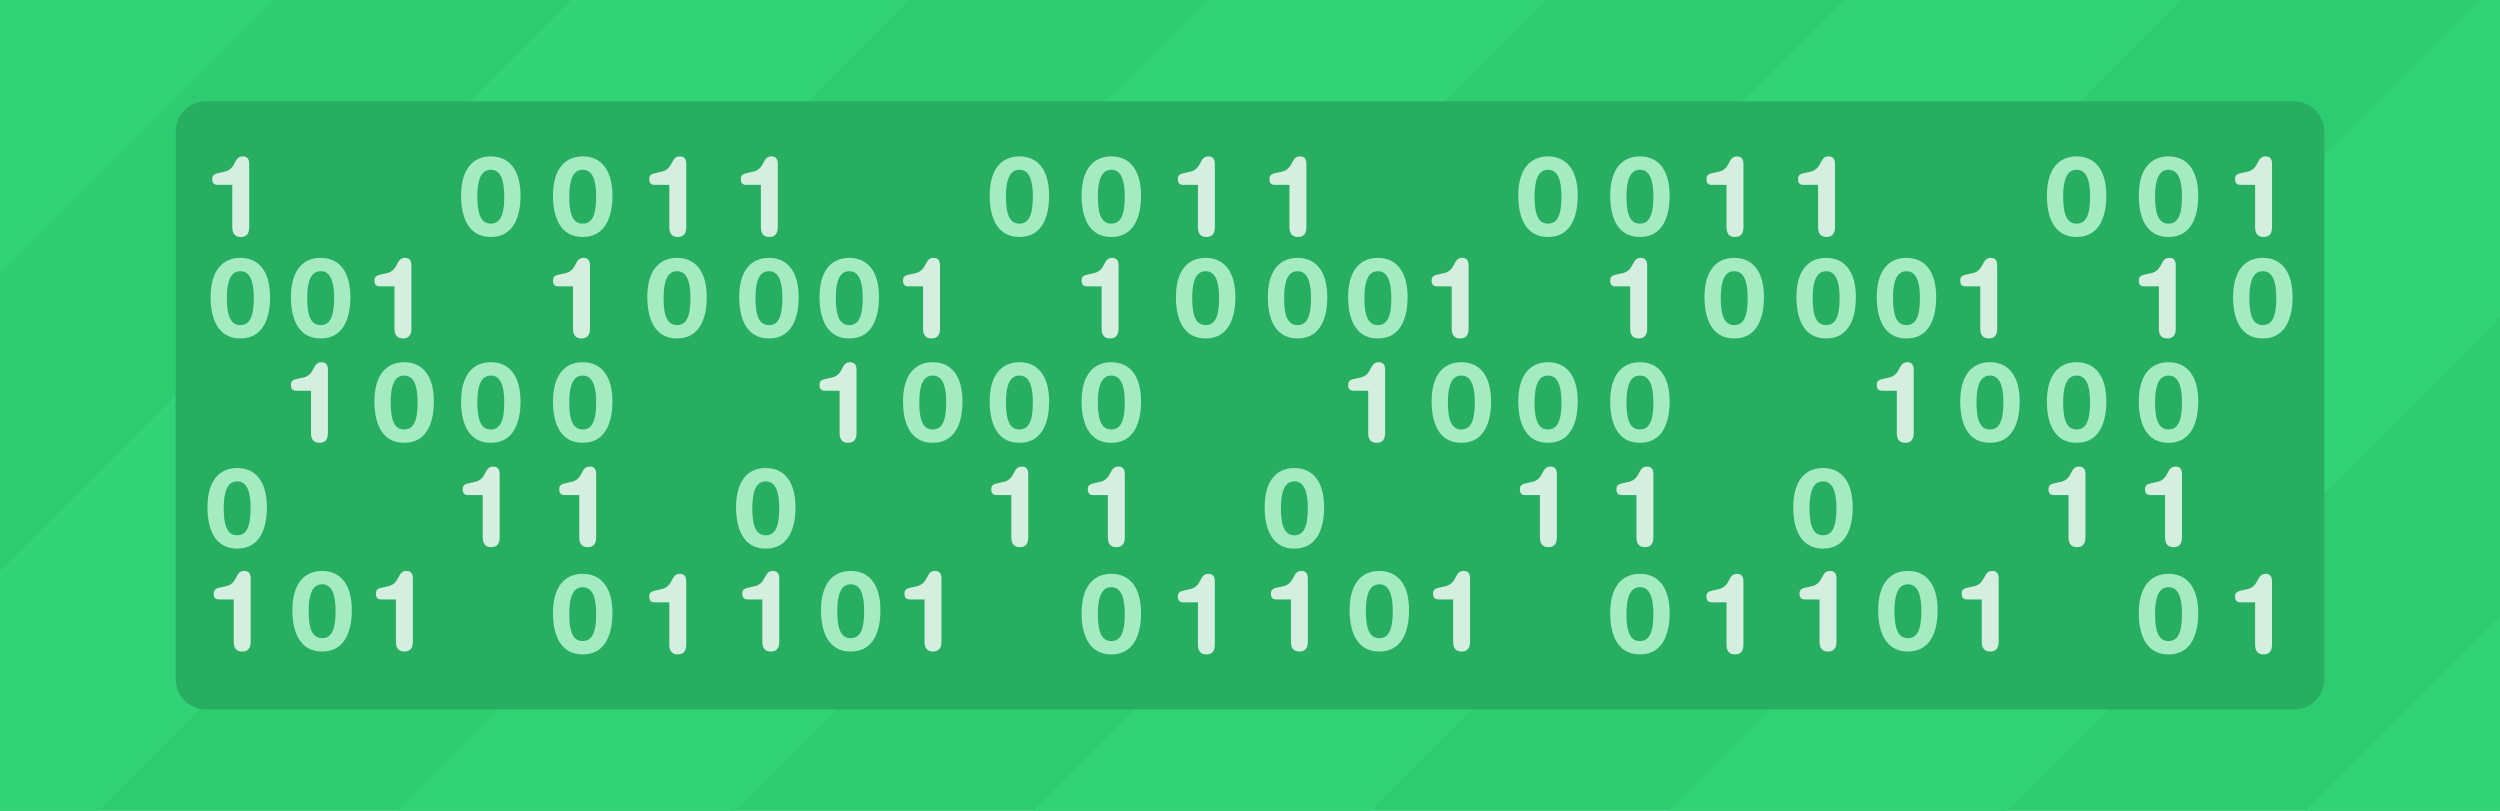
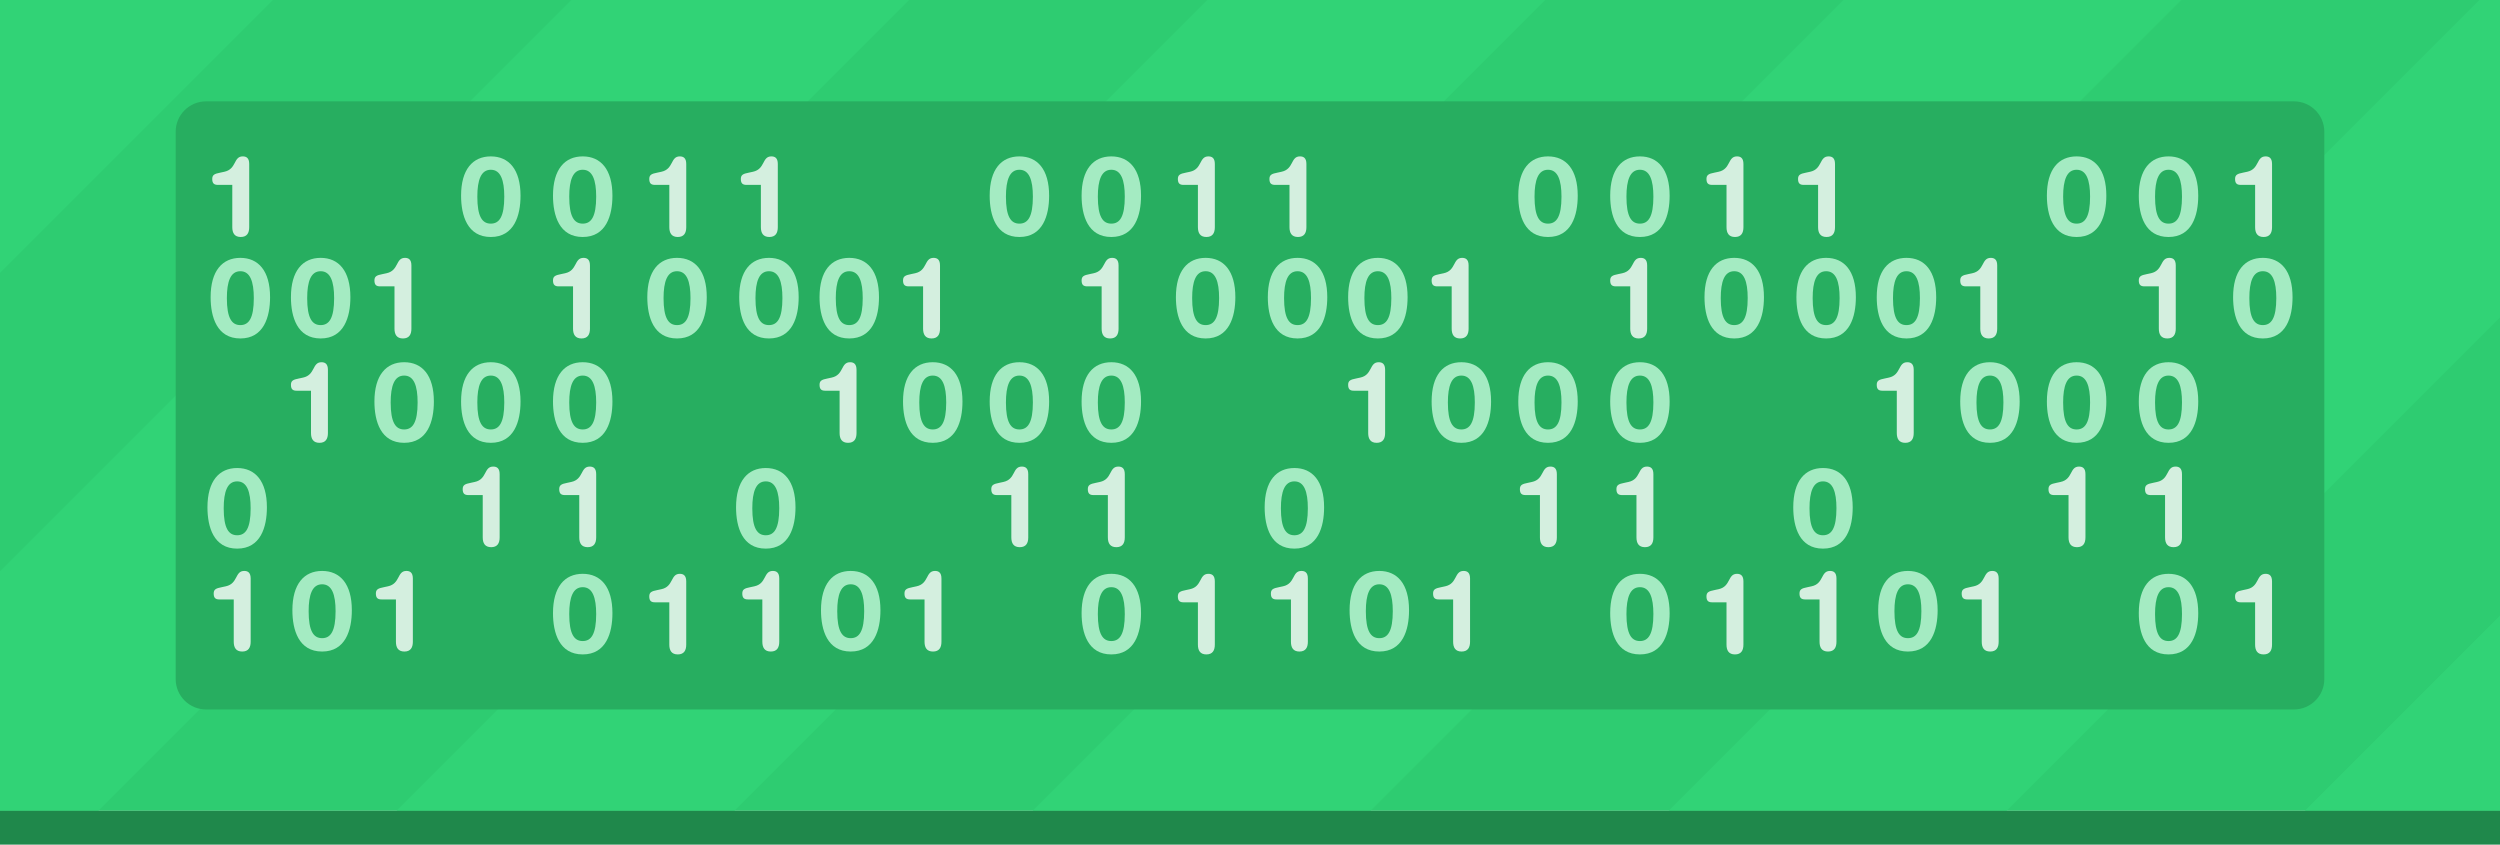
- <svg xmlns="http://www.w3.org/2000/svg" width="370" height="120" id="svg2" version="1.1">
+ <svg xmlns="http://www.w3.org/2000/svg" width="370" height="125" id="svg2" version="1.1">
  <defs id="defs78" />
-   <rect width="370" height="120" id="rect4" x="0" y="0" style="fill:#2ecc71;fill-opacity:1" />
-   <path style="opacity:1;fill:#31d376;fill-opacity:1;enable-background:new" d="M 134.543,1.1e-6 84.543,-2.9e-6 -35.457,120 l 50,0 z" id="polygon6-2" />
-   <path style="opacity:1;fill:#31d376;fill-opacity:1;enable-background:new" d="m 416.965,1e-6 -50,-4e-6 -120,120 50,0 z" id="polygon6-2-5" />
-   <path style="opacity:1;fill:#31d376;fill-opacity:1;enable-background:new" d="m 322.824,7.05e-6 -50,-4e-6 -120,120 50,0 z" id="polygon6-2-5-8" />
-   <path style="opacity:1;fill:#31d376;fill-opacity:1;enable-background:new" d="m 228.684,2.1e-6 -50,-4e-6 L 58.684,120 l 50,0 z" id="polygon6-2-5-2" />
-   <path style="opacity:1;fill:#31d376;fill-opacity:1;enable-background:new" d="m 40.403,6.2e-6 -50,-4e-6 L -129.597,120 l 50,0 z" id="polygon6-2-5-2-7" />
-   <path style="opacity:1;fill:#31d376;fill-opacity:1;enable-background:new" d="m 511.105,4e-6 -50,-4e-6 -120,120 50,0 z" id="polygon6-2-5-2-0" />
+   <rect width="370" height="120" id="rect4" x="0" y="-2.3841864e-08" style="fill:#2ecc71;fill-opacity:1" />
+   <g id="g3949" transform="translate(0,-5)">
+     <path id="polygon6-2" d="m 134.543,5 -50,-4e-6 L -35.457,125 l 50,0 z" style="fill:#31d376;fill-opacity:1;enable-background:new" />
+     <path id="polygon6-2-5" d="m 416.965,5 -50,-4e-6 -120,120 50,0 z" style="fill:#31d376;fill-opacity:1;enable-background:new" />
+     <path id="polygon6-2-5-8" d="m 322.824,5 -50,-4e-6 -120,120 50,0 z" style="fill:#31d376;fill-opacity:1;enable-background:new" />
+     <path id="polygon6-2-5-2" d="m 228.684,5 -50,-4e-6 L 58.684,125 l 50,0 z" style="fill:#31d376;fill-opacity:1;enable-background:new" />
+     <path id="polygon6-2-5-2-7" d="m 40.403,5 -50,-4e-6 L -129.597,125 l 50,0 z" style="fill:#31d376;fill-opacity:1;enable-background:new" />
+     <path id="polygon6-2-5-2-0" d="m 511.105,5 -50,-4e-6 -120,120 50,0 z" style="fill:#31d376;fill-opacity:1;enable-background:new" />
+   </g>
  <path d="m 344,100.5 c 0,2.485 -2.015,4.5 -4.5,4.5 l -309,0 c -2.484,0 -4.5,-2.015 -4.5,-4.5 l 0,-81 C 26,17.015 28.015,15 30.5,15 L 339.5,15 c 2.485,0 4.5,2.015 4.5,4.5 z" id="path8" style="fill:#27ae60;fill-opacity:1" />
  <g id="g3975" style="fill:#a4ebc2;fill-opacity:1">
    <path style="fill:#a4ebc2;fill-opacity:1" id="path26-2" d="m 113.804,38.163 c 2.669,0 4.399,1.928 4.399,5.816 0,2.916 -0.923,6.113 -4.399,6.113 -3.476,0 -4.399,-3.196 -4.399,-6.113 0,-3.888 1.73,-5.816 4.399,-5.816 z m 0,9.952 c 1.269,0 1.993,-1.038 1.993,-3.987 0,-2.472 -0.544,-3.987 -1.993,-3.987 -1.45,0 -1.994,1.516 -1.994,3.987 3.4e-4,2.949 0.725,3.987 1.994,3.987 z" />
    <path style="fill:#a4ebc2;fill-opacity:1" id="path28-8" d="m 125.691,38.163 c 2.669,0 4.399,1.928 4.399,5.816 0,2.916 -0.923,6.113 -4.399,6.113 -3.476,0 -4.399,-3.196 -4.399,-6.113 0,-3.888 1.73,-5.816 4.399,-5.816 z m 0,9.952 c 1.269,0 1.993,-1.038 1.993,-3.987 0,-2.472 -0.544,-3.987 -1.993,-3.987 -1.45,0 -1.994,1.516 -1.994,3.987 3.5e-4,2.949 0.725,3.987 1.994,3.987 z" />
    <path style="fill:#a4ebc2;fill-opacity:1" id="path30-6" d="m 138.047,53.608 c 2.669,0 4.399,1.928 4.399,5.816 0,2.916 -0.923,6.113 -4.399,6.113 -3.476,0 -4.399,-3.196 -4.399,-6.113 0,-3.888 1.73,-5.816 4.399,-5.816 z m 0,9.952 c 1.269,0 1.993,-1.038 1.993,-3.988 0,-2.472 -0.544,-3.987 -1.993,-3.987 -1.45,0 -1.994,1.516 -1.994,3.987 3.5e-4,2.949 0.725,3.988 1.994,3.988 z" />
    <path style="fill:#a4ebc2;fill-opacity:1" id="path32-7" d="m 150.872,53.608 c 2.669,0 4.399,1.928 4.399,5.816 0,2.916 -0.923,6.113 -4.399,6.113 -3.476,0 -4.399,-3.196 -4.399,-6.113 -6.9e-4,-3.888 1.729,-5.816 4.399,-5.816 z m 0,9.952 c 1.268,0 1.994,-1.038 1.994,-3.988 0,-2.472 -0.544,-3.987 -1.994,-3.987 -1.45,0 -1.994,1.516 -1.994,3.987 0,2.949 0.725,3.988 1.994,3.988 z" />
    <path style="fill:#a4ebc2;fill-opacity:1" id="path34-1" d="m 164.475,23.146 c 2.668,0 4.398,1.928 4.398,5.816 0,2.916 -0.923,6.113 -4.398,6.113 -3.476,0 -4.399,-3.196 -4.399,-6.113 0,-3.888 1.73,-5.816 4.399,-5.816 z m 0,9.952 c 1.268,0 1.993,-1.038 1.993,-3.988 0,-2.472 -0.544,-3.987 -1.993,-3.987 -1.45,0 -1.994,1.516 -1.994,3.987 6.9e-4,2.949 0.725,3.988 1.994,3.988 z" />
    <path style="fill:#a4ebc2;fill-opacity:1" id="path36-4" d="m 150.872,23.146 c 2.669,0 4.399,1.928 4.399,5.816 0,2.916 -0.923,6.113 -4.399,6.113 -3.476,0 -4.399,-3.196 -4.399,-6.113 -6.9e-4,-3.888 1.729,-5.816 4.399,-5.816 z m 0,9.952 c 1.268,0 1.994,-1.038 1.994,-3.987 0,-2.472 -0.544,-3.987 -1.994,-3.987 -1.45,0 -1.994,1.516 -1.994,3.987 0,2.949 0.725,3.987 1.994,3.987 z" />
    <path style="fill:#a4ebc2;fill-opacity:1" id="path38-1" d="m 125.906,84.498 c 2.669,0 4.399,1.928 4.399,5.816 0,2.916 -0.923,6.113 -4.399,6.113 -3.476,0 -4.399,-3.196 -4.399,-6.113 -3.4e-4,-3.888 1.73,-5.816 4.399,-5.816 z m 0,9.951 c 1.269,0 1.993,-1.037 1.993,-3.987 0,-2.471 -0.544,-3.987 -1.993,-3.987 -1.45,0 -1.994,1.516 -1.994,3.987 0,2.95 0.725,3.987 1.994,3.987 z" />
    <path style="fill:#a4ebc2;fill-opacity:1" id="path40-9" d="m 164.475,84.925 c 2.668,0 4.398,1.928 4.398,5.816 0,2.916 -0.923,6.113 -4.398,6.113 -3.476,0 -4.399,-3.196 -4.399,-6.113 0,-3.888 1.73,-5.816 4.399,-5.816 z m 0,9.951 c 1.268,0 1.993,-1.038 1.993,-3.987 0,-2.471 -0.544,-3.987 -1.993,-3.987 -1.45,0 -1.994,1.516 -1.994,3.987 6.9e-4,2.95 0.725,3.987 1.994,3.987 z" />
    <path style="fill:#a4ebc2;fill-opacity:1" id="path42-4" d="m 113.335,69.267 c 2.669,0 4.399,1.928 4.399,5.816 0,2.916 -0.923,6.113 -4.399,6.113 -3.476,0 -4.399,-3.197 -4.399,-6.113 0,-3.888 1.73,-5.816 4.399,-5.816 z m 0,9.951 c 1.269,0 1.993,-1.037 1.993,-3.987 0,-2.471 -0.544,-3.987 -1.993,-3.987 -1.45,0 -1.994,1.516 -1.994,3.987 3.4e-4,2.95 0.725,3.987 1.994,3.987 z" />
    <path style="fill:#a4ebc2;fill-opacity:1" id="path44-3" d="m 164.475,53.608 c 2.668,0 4.398,1.928 4.398,5.816 0,2.916 -0.923,6.113 -4.398,6.113 -3.476,0 -4.399,-3.196 -4.399,-6.113 0,-3.888 1.73,-5.816 4.399,-5.816 z m 0,9.952 c 1.268,0 1.993,-1.038 1.993,-3.987 0,-2.472 -0.544,-3.988 -1.993,-3.988 -1.45,0 -1.994,1.516 -1.994,3.988 6.9e-4,2.949 0.725,3.987 1.994,3.987 z" />
    <path style="fill:#a4ebc2;fill-opacity:1" id="path46-4" d="m 178.433,38.163 c 2.669,0 4.399,1.928 4.399,5.816 0,2.916 -0.923,6.113 -4.399,6.113 -3.476,0 -4.399,-3.196 -4.399,-6.113 0,-3.888 1.73,-5.816 4.399,-5.816 z m 0,9.952 c 1.268,0 1.994,-1.038 1.994,-3.987 0,-2.472 -0.544,-3.988 -1.994,-3.988 -1.45,0 -1.994,1.516 -1.994,3.988 6.9e-4,2.949 0.725,3.987 1.994,3.987 z" />
    <path style="fill:#a4ebc2;fill-opacity:1" id="path26-2-6" d="m 192.037,38.163 c 2.669,0 4.399,1.928 4.399,5.816 0,2.916 -0.923,6.113 -4.399,6.113 -3.476,0 -4.399,-3.196 -4.399,-6.113 0,-3.888 1.73,-5.816 4.399,-5.816 z m 0,9.952 c 1.269,0 1.993,-1.038 1.993,-3.987 0,-2.472 -0.544,-3.987 -1.993,-3.987 -1.45,0 -1.994,1.516 -1.994,3.987 3.4e-4,2.949 0.725,3.987 1.994,3.987 z" />
    <path style="fill:#a4ebc2;fill-opacity:1" id="path28-8-2" d="m 203.924,38.163 c 2.669,0 4.399,1.928 4.399,5.816 0,2.916 -0.923,6.113 -4.399,6.113 -3.476,0 -4.399,-3.196 -4.399,-6.113 0,-3.888 1.73,-5.816 4.399,-5.816 z m 0,9.952 c 1.269,0 1.993,-1.038 1.993,-3.987 0,-2.472 -0.544,-3.987 -1.993,-3.987 -1.45,0 -1.994,1.516 -1.994,3.987 3.5e-4,2.949 0.725,3.987 1.994,3.987 z" />
    <path style="fill:#a4ebc2;fill-opacity:1" id="path30-6-5" d="m 216.28,53.608 c 2.669,0 4.399,1.928 4.399,5.816 0,2.916 -0.923,6.113 -4.399,6.113 -3.476,0 -4.399,-3.196 -4.399,-6.113 0,-3.888 1.73,-5.816 4.399,-5.816 z m 0,9.952 c 1.269,0 1.993,-1.038 1.993,-3.988 0,-2.472 -0.544,-3.987 -1.993,-3.987 -1.45,0 -1.994,1.516 -1.994,3.987 3.5e-4,2.949 0.725,3.988 1.994,3.988 z" />
    <path style="fill:#a4ebc2;fill-opacity:1" id="path32-7-7" d="m 229.105,53.608 c 2.669,0 4.399,1.928 4.399,5.816 0,2.916 -0.923,6.113 -4.399,6.113 -3.476,0 -4.399,-3.196 -4.399,-6.113 -6.9e-4,-3.888 1.729,-5.816 4.399,-5.816 z m 0,9.952 c 1.268,0 1.994,-1.038 1.994,-3.988 0,-2.472 -0.544,-3.987 -1.994,-3.987 -1.45,0 -1.994,1.516 -1.994,3.987 0,2.949 0.725,3.988 1.994,3.988 z" />
    <path style="fill:#a4ebc2;fill-opacity:1" id="path34-1-6" d="m 242.708,23.146 c 2.668,0 4.398,1.928 4.398,5.816 0,2.916 -0.923,6.113 -4.398,6.113 -3.476,0 -4.399,-3.196 -4.399,-6.113 0,-3.888 1.73,-5.816 4.399,-5.816 z m 0,9.952 c 1.268,0 1.993,-1.038 1.993,-3.988 0,-2.472 -0.544,-3.987 -1.993,-3.987 -1.45,0 -1.994,1.516 -1.994,3.987 6.9e-4,2.949 0.725,3.988 1.994,3.988 z" />
    <path style="fill:#a4ebc2;fill-opacity:1" id="path36-4-0" d="m 229.105,23.146 c 2.669,0 4.399,1.928 4.399,5.816 0,2.916 -0.923,6.113 -4.399,6.113 -3.476,0 -4.399,-3.196 -4.399,-6.113 -6.9e-4,-3.888 1.729,-5.816 4.399,-5.816 z m 0,9.952 c 1.268,0 1.994,-1.038 1.994,-3.987 0,-2.472 -0.544,-3.987 -1.994,-3.987 -1.45,0 -1.994,1.516 -1.994,3.987 0,2.949 0.725,3.987 1.994,3.987 z" />
    <path style="fill:#a4ebc2;fill-opacity:1" id="path38-1-4" d="m 204.139,84.498 c 2.669,0 4.399,1.928 4.399,5.816 0,2.916 -0.923,6.113 -4.399,6.113 -3.476,0 -4.399,-3.196 -4.399,-6.113 -3.4e-4,-3.888 1.73,-5.816 4.399,-5.816 z m 0,9.951 c 1.269,0 1.993,-1.037 1.993,-3.987 0,-2.471 -0.544,-3.987 -1.993,-3.987 -1.45,0 -1.994,1.516 -1.994,3.987 0,2.95 0.725,3.987 1.994,3.987 z" />
    <path style="fill:#a4ebc2;fill-opacity:1" id="path40-9-0" d="m 242.708,84.925 c 2.668,0 4.398,1.928 4.398,5.816 0,2.916 -0.923,6.113 -4.398,6.113 -3.476,0 -4.399,-3.196 -4.399,-6.113 0,-3.888 1.73,-5.816 4.399,-5.816 z m 0,9.951 c 1.268,0 1.993,-1.038 1.993,-3.987 0,-2.471 -0.544,-3.987 -1.993,-3.987 -1.45,0 -1.994,1.516 -1.994,3.987 6.9e-4,2.95 0.725,3.987 1.994,3.987 z" />
    <path style="fill:#a4ebc2;fill-opacity:1" id="path42-4-1" d="m 191.568,69.267 c 2.669,0 4.399,1.928 4.399,5.816 0,2.916 -0.923,6.113 -4.399,6.113 -3.476,0 -4.399,-3.197 -4.399,-6.113 0,-3.888 1.73,-5.816 4.399,-5.816 z m 0,9.951 c 1.269,0 1.993,-1.037 1.993,-3.987 0,-2.471 -0.544,-3.987 -1.993,-3.987 -1.45,0 -1.994,1.516 -1.994,3.987 3.4e-4,2.95 0.725,3.987 1.994,3.987 z" />
    <path style="fill:#a4ebc2;fill-opacity:1" id="path44-3-7" d="m 242.708,53.608 c 2.668,0 4.398,1.928 4.398,5.816 0,2.916 -0.923,6.113 -4.398,6.113 -3.476,0 -4.399,-3.196 -4.399,-6.113 0,-3.888 1.73,-5.816 4.399,-5.816 z m 0,9.952 c 1.268,0 1.993,-1.038 1.993,-3.987 0,-2.472 -0.544,-3.988 -1.993,-3.988 -1.45,0 -1.994,1.516 -1.994,3.988 6.9e-4,2.949 0.725,3.987 1.994,3.987 z" />
    <path style="fill:#a4ebc2;fill-opacity:1" id="path46-4-6" d="m 256.665,38.163 c 2.669,0 4.399,1.928 4.399,5.816 0,2.916 -0.923,6.113 -4.399,6.113 -3.476,0 -4.399,-3.196 -4.399,-6.113 0,-3.888 1.73,-5.816 4.399,-5.816 z m 0,9.952 c 1.268,0 1.994,-1.038 1.994,-3.987 0,-2.472 -0.544,-3.988 -1.994,-3.988 -1.45,0 -1.994,1.516 -1.994,3.988 6.9e-4,2.949 0.725,3.987 1.994,3.987 z" />
    <path style="fill:#a4ebc2;fill-opacity:1" id="path26-2-6-3" d="m 270.269,38.163 c 2.669,0 4.399,1.928 4.399,5.816 0,2.916 -0.923,6.113 -4.399,6.113 -3.476,0 -4.399,-3.196 -4.399,-6.113 0,-3.888 1.73,-5.816 4.399,-5.816 z m 0,9.952 c 1.269,0 1.993,-1.038 1.993,-3.987 0,-2.472 -0.544,-3.987 -1.993,-3.987 -1.45,0 -1.994,1.516 -1.994,3.987 3.4e-4,2.949 0.725,3.987 1.994,3.987 z" />
    <path style="fill:#a4ebc2;fill-opacity:1" id="path28-8-2-4" d="m 282.157,38.163 c 2.669,0 4.399,1.928 4.399,5.816 0,2.916 -0.923,6.113 -4.399,6.113 -3.476,0 -4.399,-3.196 -4.399,-6.113 0,-3.888 1.73,-5.816 4.399,-5.816 z m 0,9.952 c 1.269,0 1.993,-1.038 1.993,-3.987 0,-2.472 -0.544,-3.987 -1.993,-3.987 -1.45,0 -1.994,1.516 -1.994,3.987 3.5e-4,2.949 0.725,3.987 1.994,3.987 z" />
    <path style="fill:#a4ebc2;fill-opacity:1" id="path30-6-5-7" d="m 294.512,53.608 c 2.669,0 4.399,1.928 4.399,5.816 0,2.916 -0.923,6.113 -4.399,6.113 -3.476,0 -4.399,-3.196 -4.399,-6.113 0,-3.888 1.73,-5.816 4.399,-5.816 z m 0,9.952 c 1.269,0 1.993,-1.038 1.993,-3.988 0,-2.472 -0.544,-3.987 -1.993,-3.987 -1.45,0 -1.994,1.516 -1.994,3.987 3.5e-4,2.949 0.725,3.988 1.994,3.988 z" />
    <path style="fill:#a4ebc2;fill-opacity:1" id="path32-7-7-3" d="m 307.338,53.608 c 2.669,0 4.399,1.928 4.399,5.816 0,2.916 -0.923,6.113 -4.399,6.113 -3.476,0 -4.399,-3.196 -4.399,-6.113 -6.9e-4,-3.888 1.729,-5.816 4.399,-5.816 z m 0,9.952 c 1.268,0 1.994,-1.038 1.994,-3.988 0,-2.472 -0.544,-3.987 -1.994,-3.987 -1.45,0 -1.994,1.516 -1.994,3.987 0,2.949 0.725,3.988 1.994,3.988 z" />
    <path style="fill:#a4ebc2;fill-opacity:1" id="path34-1-6-2" d="m 320.941,23.146 c 2.668,0 4.398,1.928 4.398,5.816 0,2.916 -0.923,6.113 -4.398,6.113 -3.476,0 -4.399,-3.196 -4.399,-6.113 0,-3.888 1.73,-5.816 4.399,-5.816 z m 0,9.952 c 1.268,0 1.993,-1.038 1.993,-3.988 0,-2.472 -0.544,-3.987 -1.993,-3.987 -1.45,0 -1.994,1.516 -1.994,3.987 6.9e-4,2.949 0.725,3.988 1.994,3.988 z" />
    <path style="fill:#a4ebc2;fill-opacity:1" id="path36-4-0-6" d="m 307.338,23.146 c 2.669,0 4.399,1.928 4.399,5.816 0,2.916 -0.923,6.113 -4.399,6.113 -3.476,0 -4.399,-3.196 -4.399,-6.113 -6.9e-4,-3.888 1.729,-5.816 4.399,-5.816 z m 0,9.952 c 1.268,0 1.994,-1.038 1.994,-3.987 0,-2.472 -0.544,-3.987 -1.994,-3.987 -1.45,0 -1.994,1.516 -1.994,3.987 0,2.949 0.725,3.987 1.994,3.987 z" />
    <path style="fill:#a4ebc2;fill-opacity:1" id="path38-1-4-2" d="m 282.371,84.498 c 2.669,0 4.399,1.928 4.399,5.816 0,2.916 -0.923,6.113 -4.399,6.113 -3.476,0 -4.399,-3.196 -4.399,-6.113 -3.4e-4,-3.888 1.73,-5.816 4.399,-5.816 z m 0,9.951 c 1.269,0 1.993,-1.037 1.993,-3.987 0,-2.471 -0.544,-3.987 -1.993,-3.987 -1.45,0 -1.994,1.516 -1.994,3.987 0,2.95 0.725,3.987 1.994,3.987 z" />
    <path style="fill:#a4ebc2;fill-opacity:1" id="path40-9-0-4" d="m 320.941,84.925 c 2.668,0 4.398,1.928 4.398,5.816 0,2.916 -0.923,6.113 -4.398,6.113 -3.476,0 -4.399,-3.196 -4.399,-6.113 0,-3.888 1.73,-5.816 4.399,-5.816 z m 0,9.951 c 1.268,0 1.993,-1.038 1.993,-3.987 0,-2.471 -0.544,-3.987 -1.993,-3.987 -1.45,0 -1.994,1.516 -1.994,3.987 6.9e-4,2.95 0.725,3.987 1.994,3.987 z" />
    <path style="fill:#a4ebc2;fill-opacity:1" id="path42-4-1-4" d="m 269.801,69.267 c 2.669,0 4.399,1.928 4.399,5.816 0,2.916 -0.923,6.113 -4.399,6.113 -3.476,0 -4.399,-3.197 -4.399,-6.113 0,-3.888 1.73,-5.816 4.399,-5.816 z m 0,9.951 c 1.269,0 1.993,-1.037 1.993,-3.987 0,-2.471 -0.544,-3.987 -1.993,-3.987 -1.45,0 -1.994,1.516 -1.994,3.987 3.4e-4,2.95 0.725,3.987 1.994,3.987 z" />
    <path style="fill:#a4ebc2;fill-opacity:1" id="path44-3-7-8" d="m 320.941,53.608 c 2.668,0 4.398,1.928 4.398,5.816 0,2.916 -0.923,6.113 -4.398,6.113 -3.476,0 -4.399,-3.196 -4.399,-6.113 0,-3.888 1.73,-5.816 4.399,-5.816 z m 0,9.952 c 1.268,0 1.993,-1.038 1.993,-3.987 0,-2.472 -0.544,-3.988 -1.993,-3.988 -1.45,0 -1.994,1.516 -1.994,3.988 6.9e-4,2.949 0.725,3.987 1.994,3.987 z" />
    <path style="fill:#a4ebc2;fill-opacity:1" id="path46-4-6-7" d="m 334.898,38.163 c 2.669,0 4.399,1.928 4.399,5.816 0,2.916 -0.923,6.113 -4.399,6.113 -3.476,0 -4.399,-3.196 -4.399,-6.113 0,-3.888 1.73,-5.816 4.399,-5.816 z m 0,9.952 c 1.268,0 1.994,-1.038 1.994,-3.987 0,-2.472 -0.544,-3.988 -1.994,-3.988 -1.45,0 -1.994,1.516 -1.994,3.988 6.9e-4,2.949 0.725,3.987 1.994,3.987 z" />
    <path style="fill:#a4ebc2;fill-opacity:1" id="path26-2-5" d="m 35.571,38.163 c 2.669,0 4.399,1.928 4.399,5.816 0,2.916 -0.923,6.113 -4.399,6.113 -3.476,0 -4.399,-3.196 -4.399,-6.113 0,-3.888 1.73,-5.816 4.399,-5.816 z m 0,9.952 c 1.269,0 1.993,-1.038 1.993,-3.987 0,-2.472 -0.544,-3.987 -1.993,-3.987 -1.45,0 -1.994,1.516 -1.994,3.987 3.44e-4,2.949 0.725,3.987 1.994,3.987 z" />
    <path style="fill:#a4ebc2;fill-opacity:1" id="path28-8-0" d="m 47.458,38.163 c 2.669,0 4.399,1.928 4.399,5.816 0,2.916 -0.923,6.113 -4.399,6.113 -3.476,0 -4.399,-3.196 -4.399,-6.113 0,-3.888 1.73,-5.816 4.399,-5.816 z m 0,9.952 c 1.269,0 1.993,-1.038 1.993,-3.987 0,-2.472 -0.544,-3.987 -1.993,-3.987 -1.45,0 -1.994,1.516 -1.994,3.987 3.43e-4,2.949 0.725,3.987 1.994,3.987 z" />
    <path style="fill:#a4ebc2;fill-opacity:1" id="path30-6-8" d="m 59.814,53.608 c 2.669,0 4.399,1.928 4.399,5.816 0,2.916 -0.923,6.113 -4.399,6.113 -3.476,0 -4.399,-3.196 -4.399,-6.113 0,-3.888 1.73,-5.816 4.399,-5.816 z m 0,9.952 c 1.269,0 1.993,-1.038 1.993,-3.988 0,-2.472 -0.544,-3.987 -1.993,-3.987 -1.45,0 -1.994,1.516 -1.994,3.987 3.43e-4,2.949 0.725,3.988 1.994,3.988 z" />
    <path style="fill:#a4ebc2;fill-opacity:1" id="path32-7-6" d="m 72.639,53.608 c 2.669,0 4.399,1.928 4.399,5.816 0,2.916 -0.923,6.113 -4.399,6.113 -3.476,0 -4.399,-3.196 -4.399,-6.113 -6.86e-4,-3.888 1.729,-5.816 4.399,-5.816 z m 0,9.952 c 1.268,0 1.994,-1.038 1.994,-3.988 0,-2.472 -0.544,-3.987 -1.994,-3.987 -1.45,0 -1.994,1.516 -1.994,3.987 0,2.949 0.725,3.988 1.994,3.988 z" />
    <path style="fill:#a4ebc2;fill-opacity:1" id="path34-1-0" d="m 86.242,23.146 c 2.668,0 4.398,1.928 4.398,5.816 0,2.916 -0.923,6.113 -4.398,6.113 -3.476,0 -4.399,-3.196 -4.399,-6.113 0,-3.888 1.73,-5.816 4.399,-5.816 z m 0,9.952 c 1.268,0 1.993,-1.038 1.993,-3.988 0,-2.472 -0.544,-3.987 -1.993,-3.987 -1.45,0 -1.994,1.516 -1.994,3.987 6.9e-4,2.949 0.725,3.988 1.994,3.988 z" />
    <path style="fill:#a4ebc2;fill-opacity:1" id="path36-4-4" d="m 72.639,23.146 c 2.669,0 4.399,1.928 4.399,5.816 0,2.916 -0.923,6.113 -4.399,6.113 -3.476,0 -4.399,-3.196 -4.399,-6.113 -6.86e-4,-3.888 1.729,-5.816 4.399,-5.816 z m 0,9.952 c 1.268,0 1.994,-1.038 1.994,-3.987 0,-2.472 -0.544,-3.987 -1.994,-3.987 -1.45,0 -1.994,1.516 -1.994,3.987 0,2.949 0.725,3.987 1.994,3.987 z" />
    <path style="fill:#a4ebc2;fill-opacity:1" id="path38-1-2" d="m 47.673,84.498 c 2.669,0 4.399,1.928 4.399,5.816 0,2.916 -0.923,6.113 -4.399,6.113 -3.476,0 -4.399,-3.196 -4.399,-6.113 -3.44e-4,-3.888 1.73,-5.816 4.399,-5.816 z m 0,9.951 c 1.269,0 1.993,-1.037 1.993,-3.987 0,-2.471 -0.544,-3.987 -1.993,-3.987 -1.45,0 -1.994,1.516 -1.994,3.987 0,2.95 0.725,3.987 1.994,3.987 z" />
    <path style="fill:#a4ebc2;fill-opacity:1" id="path40-9-07" d="m 86.242,84.925 c 2.668,0 4.398,1.928 4.398,5.816 0,2.916 -0.923,6.113 -4.398,6.113 -3.476,0 -4.399,-3.196 -4.399,-6.113 0,-3.888 1.73,-5.816 4.399,-5.816 z m 0,9.951 c 1.268,0 1.993,-1.038 1.993,-3.987 0,-2.471 -0.544,-3.987 -1.993,-3.987 -1.45,0 -1.994,1.516 -1.994,3.987 6.9e-4,2.95 0.725,3.987 1.994,3.987 z" />
    <path style="fill:#a4ebc2;fill-opacity:1" id="path42-4-6" d="m 35.102,69.267 c 2.669,0 4.399,1.928 4.399,5.816 0,2.916 -0.923,6.113 -4.399,6.113 -3.476,0 -4.399,-3.197 -4.399,-6.113 0,-3.888 1.73,-5.816 4.399,-5.816 z m 0,9.951 c 1.269,0 1.993,-1.037 1.993,-3.987 0,-2.471 -0.544,-3.987 -1.993,-3.987 -1.45,0 -1.994,1.516 -1.994,3.987 3.43e-4,2.95 0.725,3.987 1.994,3.987 z" />
    <path style="fill:#a4ebc2;fill-opacity:1" id="path44-3-6" d="m 86.242,53.608 c 2.668,0 4.398,1.928 4.398,5.816 0,2.916 -0.923,6.113 -4.398,6.113 -3.476,0 -4.399,-3.196 -4.399,-6.113 0,-3.888 1.73,-5.816 4.399,-5.816 z m 0,9.952 c 1.268,0 1.993,-1.038 1.993,-3.987 0,-2.472 -0.544,-3.988 -1.993,-3.988 -1.45,0 -1.994,1.516 -1.994,3.988 6.9e-4,2.949 0.725,3.987 1.994,3.987 z" />
    <path style="fill:#a4ebc2;fill-opacity:1" id="path46-4-9" d="m 100.2,38.163 c 2.669,0 4.399,1.928 4.399,5.816 0,2.916 -0.923,6.113 -4.399,6.113 -3.476,0 -4.399,-3.196 -4.399,-6.113 0,-3.888 1.73,-5.816 4.399,-5.816 z m 0,9.952 c 1.268,0 1.994,-1.038 1.994,-3.987 0,-2.472 -0.544,-3.988 -1.994,-3.988 -1.45,0 -1.994,1.516 -1.994,3.988 6.9e-4,2.949 0.725,3.987 1.994,3.987 z" />
  </g>
  <g id="g3933" style="fill:#ffffff;fill-opacity:1">
    <path style="opacity:0.8;fill:#ffffff;fill-opacity:1" id="path10-1" d="m 112.609,27.363 h -2.125 c -0.544,0 -0.84,-0.198 -0.84,-0.873 0,-0.61 0.329,-0.774 1.187,-0.939 l 0.61,-0.132 c 1.829,-0.396 1.318,-2.274 2.718,-2.274 0.527,0 0.956,0.231 0.956,1.12 v 9.359 c 0,0.857 -0.329,1.45 -1.252,1.45 -0.923,0 -1.252,-0.593 -1.252,-1.45 l -3.4e-4,-6.261 z" />
    <path style="opacity:0.8;fill:#ffffff;fill-opacity:1" id="path12-6" d="m 124.258,57.826 h -2.125 c -0.544,0 -0.84,-0.198 -0.84,-0.873 0,-0.609 0.329,-0.774 1.187,-0.939 l 0.61,-0.131 c 1.829,-0.395 1.318,-2.274 2.719,-2.274 0.527,0 0.956,0.231 0.956,1.12 v 9.359 c 0,0.857 -0.329,1.45 -1.252,1.45 -0.923,0 -1.252,-0.593 -1.252,-1.45 v -6.261 h -6.9e-4 z" />
    <path style="opacity:0.8;fill:#ffffff;fill-opacity:1" id="path14-6" d="m 112.824,88.716 h -2.125 c -0.544,0 -0.84,-0.198 -0.84,-0.873 0,-0.609 0.329,-0.774 1.187,-0.939 l 0.61,-0.132 c 1.829,-0.395 1.318,-2.274 2.719,-2.274 0.527,0 0.956,0.231 0.956,1.121 v 9.359 c 0,0.857 -0.329,1.45 -1.252,1.45 -0.923,0 -1.252,-0.593 -1.252,-1.45 v -6.261 h -6.8e-4 z" />
    <path style="opacity:0.8;fill:#ffffff;fill-opacity:1" id="path16-3" d="m 136.614,42.381 h -2.125 c -0.544,0 -0.84,-0.198 -0.84,-0.873 0,-0.609 0.329,-0.774 1.187,-0.939 l 0.61,-0.131 c 1.829,-0.395 1.318,-2.274 2.719,-2.274 0.527,0 0.956,0.231 0.956,1.12 v 9.359 c 0,0.857 -0.33,1.45 -1.252,1.45 -0.923,0 -1.252,-0.593 -1.252,-1.45 v -6.261 h -6.9e-4 z" />
    <path style="opacity:0.8;fill:#ffffff;fill-opacity:1" id="path18-4" d="m 163.042,42.381 h -2.125 c -0.544,0 -0.84,-0.198 -0.84,-0.873 0,-0.609 0.329,-0.774 1.187,-0.939 l 0.609,-0.131 c 1.829,-0.395 1.318,-2.274 2.719,-2.274 0.527,0 0.955,0.231 0.955,1.12 v 9.359 c 0,0.857 -0.329,1.45 -1.252,1.45 -0.923,0 -1.252,-0.593 -1.252,-1.45 v -6.261 h -0.001 z" />
    <path style="opacity:0.8;fill:#ffffff;fill-opacity:1" id="path20-5" d="m 163.964,73.271 h -2.125 c -0.544,0 -0.841,-0.198 -0.841,-0.873 0,-0.609 0.33,-0.774 1.187,-0.939 l 0.609,-0.132 c 1.829,-0.395 1.318,-2.274 2.719,-2.274 0.527,0 0.955,0.231 0.955,1.121 v 9.359 c 0,0.857 -0.329,1.45 -1.252,1.45 -0.923,0 -1.252,-0.593 -1.252,-1.45 l -6.9e-4,-6.262 z" />
    <path style="opacity:0.8;fill:#ffffff;fill-opacity:1" id="path22-2" d="m 149.677,73.271 h -2.125 c -0.544,0 -0.841,-0.198 -0.841,-0.873 0,-0.609 0.33,-0.774 1.187,-0.939 l 0.609,-0.132 c 1.829,-0.395 1.318,-2.274 2.719,-2.274 0.527,0 0.955,0.231 0.955,1.121 v 9.359 c 0,0.857 -0.329,1.45 -1.252,1.45 -0.923,0 -1.252,-0.593 -1.252,-1.45 l -6.8e-4,-6.262 z" />
    <path style="opacity:0.8;fill:#ffffff;fill-opacity:1" id="path24-5" d="m 136.828,88.716 h -2.125 c -0.544,0 -0.84,-0.198 -0.84,-0.873 0,-0.609 0.329,-0.774 1.187,-0.939 l 0.61,-0.132 c 1.829,-0.395 1.318,-2.274 2.719,-2.274 0.527,0 0.956,0.231 0.956,1.121 v 9.359 c 0,0.857 -0.329,1.45 -1.252,1.45 -0.923,0 -1.252,-0.593 -1.252,-1.45 v -6.261 h -6.8e-4 z" />
    <path style="opacity:0.8;fill:#ffffff;fill-opacity:1" id="path48-8" d="m 177.29,27.363 h -2.125 c -0.544,0 -0.84,-0.198 -0.84,-0.873 0,-0.609 0.33,-0.774 1.187,-0.939 l 0.609,-0.131 c 1.829,-0.395 1.318,-2.274 2.719,-2.274 0.527,0 0.956,0.231 0.956,1.12 v 9.359 c 0,0.857 -0.329,1.45 -1.252,1.45 -0.923,0 -1.252,-0.593 -1.252,-1.45 l -6.9e-4,-6.261 z" />
    <path style="opacity:0.8;fill:#ffffff;fill-opacity:1" id="path50-8" d="m 177.29,89.143 h -2.125 c -0.544,0 -0.841,-0.198 -0.841,-0.873 0,-0.609 0.33,-0.774 1.187,-0.939 l 0.609,-0.131 c 1.829,-0.395 1.318,-2.274 2.719,-2.274 0.527,0 0.955,0.231 0.955,1.12 v 9.359 c 0,0.856 -0.329,1.45 -1.252,1.45 -0.923,0 -1.252,-0.593 -1.252,-1.45 v -6.262 h -3.4e-4 z" />
    <path style="opacity:0.8;fill:#ffffff;fill-opacity:1" id="path10-1-1" d="m 190.842,27.363 h -2.125 c -0.544,0 -0.84,-0.198 -0.84,-0.873 0,-0.61 0.33,-0.774 1.187,-0.939 l 0.61,-0.132 c 1.829,-0.396 1.318,-2.274 2.718,-2.274 0.527,0 0.956,0.231 0.956,1.12 v 9.359 c 0,0.857 -0.329,1.45 -1.252,1.45 -0.923,0 -1.252,-0.593 -1.252,-1.45 l -3.4e-4,-6.261 z" />
    <path style="opacity:0.8;fill:#ffffff;fill-opacity:1" id="path12-6-7" d="m 202.49,57.826 h -2.125 c -0.544,0 -0.84,-0.198 -0.84,-0.873 0,-0.609 0.329,-0.774 1.187,-0.939 l 0.61,-0.131 c 1.829,-0.395 1.318,-2.274 2.719,-2.274 0.527,0 0.956,0.231 0.956,1.12 v 9.359 c 0,0.857 -0.329,1.45 -1.252,1.45 -0.923,0 -1.252,-0.593 -1.252,-1.45 v -6.261 h -6.9e-4 z" />
    <path style="opacity:0.8;fill:#ffffff;fill-opacity:1" id="path14-6-8" d="m 191.057,88.716 h -2.125 c -0.544,0 -0.84,-0.198 -0.84,-0.873 0,-0.609 0.329,-0.774 1.187,-0.939 l 0.61,-0.132 c 1.829,-0.395 1.318,-2.274 2.719,-2.274 0.527,0 0.956,0.231 0.956,1.121 v 9.359 c 0,0.857 -0.33,1.45 -1.252,1.45 -0.923,0 -1.252,-0.593 -1.252,-1.45 v -6.261 h -6.9e-4 z" />
    <path style="opacity:0.8;fill:#ffffff;fill-opacity:1" id="path16-3-8" d="m 214.846,42.381 h -2.125 c -0.544,0 -0.84,-0.198 -0.84,-0.873 0,-0.609 0.329,-0.774 1.187,-0.939 l 0.61,-0.131 c 1.829,-0.395 1.318,-2.274 2.719,-2.274 0.527,0 0.956,0.231 0.956,1.12 v 9.359 c 0,0.857 -0.329,1.45 -1.252,1.45 -0.923,0 -1.252,-0.593 -1.252,-1.45 v -6.261 h -6.9e-4 z" />
    <path style="opacity:0.8;fill:#ffffff;fill-opacity:1" id="path18-4-7" d="m 241.274,42.381 h -2.125 c -0.544,0 -0.84,-0.198 -0.84,-0.873 0,-0.609 0.329,-0.774 1.187,-0.939 l 0.609,-0.131 c 1.829,-0.395 1.318,-2.274 2.719,-2.274 0.527,0 0.955,0.231 0.955,1.12 v 9.359 c 0,0.857 -0.329,1.45 -1.252,1.45 -0.923,0 -1.252,-0.593 -1.252,-1.45 v -6.261 h -0.001 z" />
    <path style="opacity:0.8;fill:#ffffff;fill-opacity:1" id="path20-5-8" d="m 242.197,73.271 h -2.125 c -0.544,0 -0.841,-0.198 -0.841,-0.873 0,-0.609 0.33,-0.774 1.187,-0.939 l 0.609,-0.132 c 1.829,-0.395 1.318,-2.274 2.719,-2.274 0.527,0 0.955,0.231 0.955,1.121 v 9.359 c 0,0.857 -0.329,1.45 -1.252,1.45 -0.923,0 -1.252,-0.593 -1.252,-1.45 l -6.9e-4,-6.262 z" />
    <path style="opacity:0.8;fill:#ffffff;fill-opacity:1" id="path22-2-0" d="m 227.91,73.271 h -2.125 c -0.544,0 -0.841,-0.198 -0.841,-0.873 0,-0.609 0.33,-0.774 1.187,-0.939 l 0.609,-0.132 c 1.829,-0.395 1.318,-2.274 2.719,-2.274 0.527,0 0.955,0.231 0.955,1.121 v 9.359 c 0,0.857 -0.329,1.45 -1.252,1.45 -0.923,0 -1.252,-0.593 -1.252,-1.45 L 227.91,73.271 z" />
    <path style="opacity:0.8;fill:#ffffff;fill-opacity:1" id="path24-5-5" d="m 215.061,88.716 h -2.125 c -0.544,0 -0.84,-0.198 -0.84,-0.873 0,-0.609 0.329,-0.774 1.187,-0.939 l 0.61,-0.132 c 1.829,-0.395 1.318,-2.274 2.719,-2.274 0.527,0 0.956,0.231 0.956,1.121 v 9.359 c 0,0.857 -0.329,1.45 -1.252,1.45 -0.923,0 -1.252,-0.593 -1.252,-1.45 v -6.261 h -6.9e-4 z" />
    <path style="opacity:0.8;fill:#ffffff;fill-opacity:1" id="path48-8-4" d="m 255.523,27.363 h -2.125 c -0.544,0 -0.84,-0.198 -0.84,-0.873 0,-0.609 0.33,-0.774 1.187,-0.939 l 0.609,-0.131 c 1.829,-0.395 1.318,-2.274 2.719,-2.274 0.527,0 0.956,0.231 0.956,1.12 v 9.359 c 0,0.857 -0.329,1.45 -1.252,1.45 -0.923,0 -1.252,-0.593 -1.252,-1.45 l -6.9e-4,-6.261 z" />
    <path style="opacity:0.8;fill:#ffffff;fill-opacity:1" id="path50-8-6" d="m 255.523,89.143 h -2.125 c -0.544,0 -0.841,-0.198 -0.841,-0.873 0,-0.609 0.33,-0.774 1.187,-0.939 l 0.609,-0.131 c 1.829,-0.395 1.318,-2.274 2.719,-2.274 0.527,0 0.955,0.231 0.955,1.12 v 9.359 c 0,0.856 -0.329,1.45 -1.252,1.45 -0.923,0 -1.252,-0.593 -1.252,-1.45 v -6.262 h -3.4e-4 z" />
    <path style="opacity:0.8;fill:#ffffff;fill-opacity:1" id="path10-1-1-1" d="m 269.075,27.363 h -2.125 c -0.544,0 -0.84,-0.198 -0.84,-0.873 0,-0.61 0.329,-0.774 1.187,-0.939 l 0.61,-0.132 c 1.829,-0.396 1.318,-2.274 2.718,-2.274 0.527,0 0.956,0.231 0.956,1.12 v 9.359 c 0,0.857 -0.329,1.45 -1.252,1.45 -0.923,0 -1.252,-0.593 -1.252,-1.45 l -3.4e-4,-6.261 z" />
    <path style="opacity:0.8;fill:#ffffff;fill-opacity:1" id="path12-6-7-6" d="M 280.723,57.826 H 278.598 c -0.544,0 -0.84,-0.198 -0.84,-0.873 0,-0.609 0.329,-0.774 1.187,-0.939 l 0.61,-0.131 c 1.829,-0.395 1.318,-2.274 2.719,-2.274 0.527,0 0.956,0.231 0.956,1.12 v 9.359 c 0,0.857 -0.329,1.45 -1.252,1.45 -0.923,0 -1.252,-0.593 -1.252,-1.45 v -6.261 h -6.9e-4 z" />
    <path style="opacity:0.8;fill:#ffffff;fill-opacity:1" id="path14-6-8-0" d="m 269.29,88.716 h -2.125 c -0.544,0 -0.84,-0.198 -0.84,-0.873 0,-0.609 0.329,-0.774 1.187,-0.939 l 0.61,-0.132 c 1.829,-0.395 1.318,-2.274 2.719,-2.274 0.527,0 0.956,0.231 0.956,1.121 v 9.359 c 0,0.857 -0.33,1.45 -1.252,1.45 -0.923,0 -1.252,-0.593 -1.252,-1.45 v -6.261 h -6.8e-4 z" />
    <path style="opacity:0.8;fill:#ffffff;fill-opacity:1" id="path16-3-8-3" d="m 293.079,42.381 h -2.125 c -0.544,0 -0.84,-0.198 -0.84,-0.873 0,-0.609 0.329,-0.774 1.187,-0.939 l 0.61,-0.131 c 1.829,-0.395 1.318,-2.274 2.719,-2.274 0.527,0 0.956,0.231 0.956,1.12 v 9.359 c 0,0.857 -0.329,1.45 -1.252,1.45 -0.923,0 -1.252,-0.593 -1.252,-1.45 v -6.261 h -6.9e-4 z" />
    <path style="opacity:0.8;fill:#ffffff;fill-opacity:1" id="path18-4-7-7" d="m 319.507,42.381 h -2.125 c -0.544,0 -0.84,-0.198 -0.84,-0.873 0,-0.609 0.329,-0.774 1.187,-0.939 l 0.609,-0.131 c 1.829,-0.395 1.318,-2.274 2.719,-2.274 0.527,0 0.955,0.231 0.955,1.12 v 9.359 c 0,0.857 -0.329,1.45 -1.252,1.45 -0.923,0 -1.252,-0.593 -1.252,-1.45 v -6.261 h -10e-4 z" />
    <path style="opacity:0.8;fill:#ffffff;fill-opacity:1" id="path20-5-8-8" d="m 320.429,73.271 h -2.125 c -0.544,0 -0.841,-0.198 -0.841,-0.873 0,-0.609 0.33,-0.774 1.187,-0.939 l 0.609,-0.132 c 1.829,-0.395 1.318,-2.274 2.719,-2.274 0.527,0 0.955,0.231 0.955,1.121 v 9.359 c 0,0.857 -0.329,1.45 -1.252,1.45 -0.923,0 -1.252,-0.593 -1.252,-1.45 l -6.9e-4,-6.262 z" />
    <path style="opacity:0.8;fill:#ffffff;fill-opacity:1" id="path22-2-0-1" d="m 306.143,73.271 h -2.125 c -0.544,0 -0.841,-0.198 -0.841,-0.873 0,-0.609 0.33,-0.774 1.187,-0.939 l 0.609,-0.132 c 1.829,-0.395 1.318,-2.274 2.719,-2.274 0.527,0 0.955,0.231 0.955,1.121 v 9.359 c 0,0.857 -0.329,1.45 -1.252,1.45 -0.923,0 -1.252,-0.593 -1.252,-1.45 l -6.9e-4,-6.262 z" />
    <path style="opacity:0.8;fill:#ffffff;fill-opacity:1" id="path24-5-5-0" d="m 293.294,88.716 h -2.125 c -0.544,0 -0.84,-0.198 -0.84,-0.873 0,-0.609 0.329,-0.774 1.187,-0.939 l 0.61,-0.132 c 1.829,-0.395 1.318,-2.274 2.719,-2.274 0.527,0 0.956,0.231 0.956,1.121 v 9.359 c 0,0.857 -0.329,1.45 -1.252,1.45 -0.923,0 -1.252,-0.593 -1.252,-1.45 v -6.261 h -6.8e-4 z" />
    <path style="opacity:0.8;fill:#ffffff;fill-opacity:1" id="path48-8-4-9" d="m 333.756,27.363 h -2.125 c -0.544,0 -0.84,-0.198 -0.84,-0.873 0,-0.609 0.33,-0.774 1.187,-0.939 l 0.609,-0.131 c 1.829,-0.395 1.318,-2.274 2.719,-2.274 0.527,0 0.956,0.231 0.956,1.12 v 9.359 c 0,0.857 -0.329,1.45 -1.252,1.45 -0.923,0 -1.252,-0.593 -1.252,-1.45 l -6.9e-4,-6.261 z" />
    <path style="opacity:0.8;fill:#ffffff;fill-opacity:1" id="path50-8-6-5" d="m 333.756,89.143 h -2.125 c -0.544,0 -0.841,-0.198 -0.841,-0.873 0,-0.609 0.33,-0.774 1.187,-0.939 l 0.609,-0.131 c 1.829,-0.395 1.318,-2.274 2.719,-2.274 0.527,0 0.955,0.231 0.955,1.12 v 9.359 c 0,0.856 -0.329,1.45 -1.252,1.45 -0.923,0 -1.252,-0.593 -1.252,-1.45 v -6.262 h -3.4e-4 z" />
    <path style="opacity:0.8;fill:#ffffff;fill-opacity:1" id="path10-1-9" d="m 34.377,27.363 h -2.125 c -0.544,0 -0.84,-0.198 -0.84,-0.873 0,-0.61 0.329,-0.774 1.187,-0.939 l 0.61,-0.132 c 1.829,-0.396 1.318,-2.274 2.718,-2.274 0.527,0 0.956,0.231 0.956,1.12 v 9.359 c 0,0.857 -0.329,1.45 -1.252,1.45 -0.923,0 -1.252,-0.593 -1.252,-1.45 l -3.43e-4,-6.261 z" />
    <path style="opacity:0.8;fill:#ffffff;fill-opacity:1" id="path12-6-73" d="m 46.025,57.826 h -2.125 c -0.544,0 -0.84,-0.198 -0.84,-0.873 0,-0.609 0.329,-0.774 1.187,-0.939 l 0.61,-0.131 c 1.829,-0.395 1.318,-2.274 2.719,-2.274 0.527,0 0.956,0.231 0.956,1.12 v 9.359 c 0,0.857 -0.329,1.45 -1.252,1.45 -0.923,0 -1.252,-0.593 -1.252,-1.45 v -6.261 h -6.86e-4 z" />
    <path style="opacity:0.8;fill:#ffffff;fill-opacity:1" id="path14-6-83" d="m 34.591,88.716 h -2.125 c -0.544,0 -0.84,-0.198 -0.84,-0.873 0,-0.609 0.329,-0.774 1.187,-0.939 l 0.61,-0.132 c 1.829,-0.395 1.318,-2.274 2.719,-2.274 0.527,0 0.956,0.231 0.956,1.121 v 9.359 c 0,0.857 -0.329,1.45 -1.252,1.45 -0.923,0 -1.252,-0.593 -1.252,-1.45 v -6.261 h -6.86e-4 z" />
    <path style="opacity:0.8;fill:#ffffff;fill-opacity:1" id="path16-3-9" d="m 58.381,42.381 h -2.125 c -0.544,0 -0.84,-0.198 -0.84,-0.873 0,-0.609 0.329,-0.774 1.187,-0.939 l 0.61,-0.131 c 1.829,-0.395 1.318,-2.274 2.719,-2.274 0.527,0 0.956,0.231 0.956,1.12 v 9.359 c 0,0.857 -0.329,1.45 -1.252,1.45 -0.923,0 -1.252,-0.593 -1.252,-1.45 v -6.261 h -6.86e-4 z" />
    <path style="opacity:0.8;fill:#ffffff;fill-opacity:1" id="path18-4-4" d="m 84.809,42.381 h -2.125 c -0.544,0 -0.84,-0.198 -0.84,-0.873 0,-0.609 0.329,-0.774 1.187,-0.939 l 0.609,-0.131 c 1.829,-0.395 1.318,-2.274 2.719,-2.274 0.527,0 0.955,0.231 0.955,1.12 v 9.359 c 0,0.857 -0.329,1.45 -1.252,1.45 -0.923,0 -1.252,-0.593 -1.252,-1.45 v -6.261 h -0.001 z" />
    <path style="opacity:0.8;fill:#ffffff;fill-opacity:1" id="path20-5-0" d="m 85.731,73.271 h -2.125 c -0.544,0 -0.841,-0.198 -0.841,-0.873 0,-0.609 0.33,-0.774 1.187,-0.939 l 0.609,-0.132 c 1.829,-0.395 1.318,-2.274 2.719,-2.274 0.527,0 0.955,0.231 0.955,1.121 v 9.359 c 0,0.857 -0.329,1.45 -1.252,1.45 -0.923,0 -1.252,-0.593 -1.252,-1.45 l -6.9e-4,-6.262 z" />
    <path style="opacity:0.8;fill:#ffffff;fill-opacity:1" id="path22-2-01" d="m 71.444,73.271 h -2.125 c -0.544,0 -0.841,-0.198 -0.841,-0.873 0,-0.609 0.33,-0.774 1.187,-0.939 l 0.609,-0.132 c 1.829,-0.395 1.318,-2.274 2.719,-2.274 0.527,0 0.955,0.231 0.955,1.121 v 9.359 c 0,0.857 -0.329,1.45 -1.252,1.45 -0.923,0 -1.252,-0.593 -1.252,-1.45 l -6.87e-4,-6.262 z" />
    <path style="opacity:0.8;fill:#ffffff;fill-opacity:1" id="path24-5-0" d="m 58.595,88.716 h -2.125 c -0.544,0 -0.84,-0.198 -0.84,-0.873 0,-0.609 0.329,-0.774 1.187,-0.939 l 0.61,-0.132 c 1.829,-0.395 1.318,-2.274 2.719,-2.274 0.527,0 0.956,0.231 0.956,1.121 v 9.359 c 0,0.857 -0.329,1.45 -1.252,1.45 -0.923,0 -1.252,-0.593 -1.252,-1.45 v -6.261 h -6.87e-4 z" />
    <path style="opacity:0.8;fill:#ffffff;fill-opacity:1" id="path48-8-1" d="m 99.058,27.363 h -2.125 c -0.544,0 -0.84,-0.198 -0.84,-0.873 0,-0.609 0.33,-0.774 1.187,-0.939 l 0.609,-0.131 c 1.829,-0.395 1.318,-2.274 2.719,-2.274 0.527,0 0.956,0.231 0.956,1.12 v 9.359 c 0,0.857 -0.329,1.45 -1.252,1.45 -0.923,0 -1.252,-0.593 -1.252,-1.45 l -6.9e-4,-6.261 z" />
    <path style="opacity:0.8;fill:#ffffff;fill-opacity:1" id="path50-8-0" d="m 99.058,89.143 h -2.125 c -0.544,0 -0.841,-0.198 -0.841,-0.873 0,-0.609 0.33,-0.774 1.187,-0.939 l 0.609,-0.131 c 1.829,-0.395 1.318,-2.274 2.719,-2.274 0.527,0 0.955,0.231 0.955,1.12 v 9.359 c 0,0.856 -0.329,1.45 -1.252,1.45 -0.923,0 -1.252,-0.593 -1.252,-1.45 v -6.262 h -3.4e-4 z" />
  </g>
+   <rect width="370" height="5" id="rect4-3" x="0" y="120" style="fill:#1f884b;fill-opacity:1" />
</svg>
